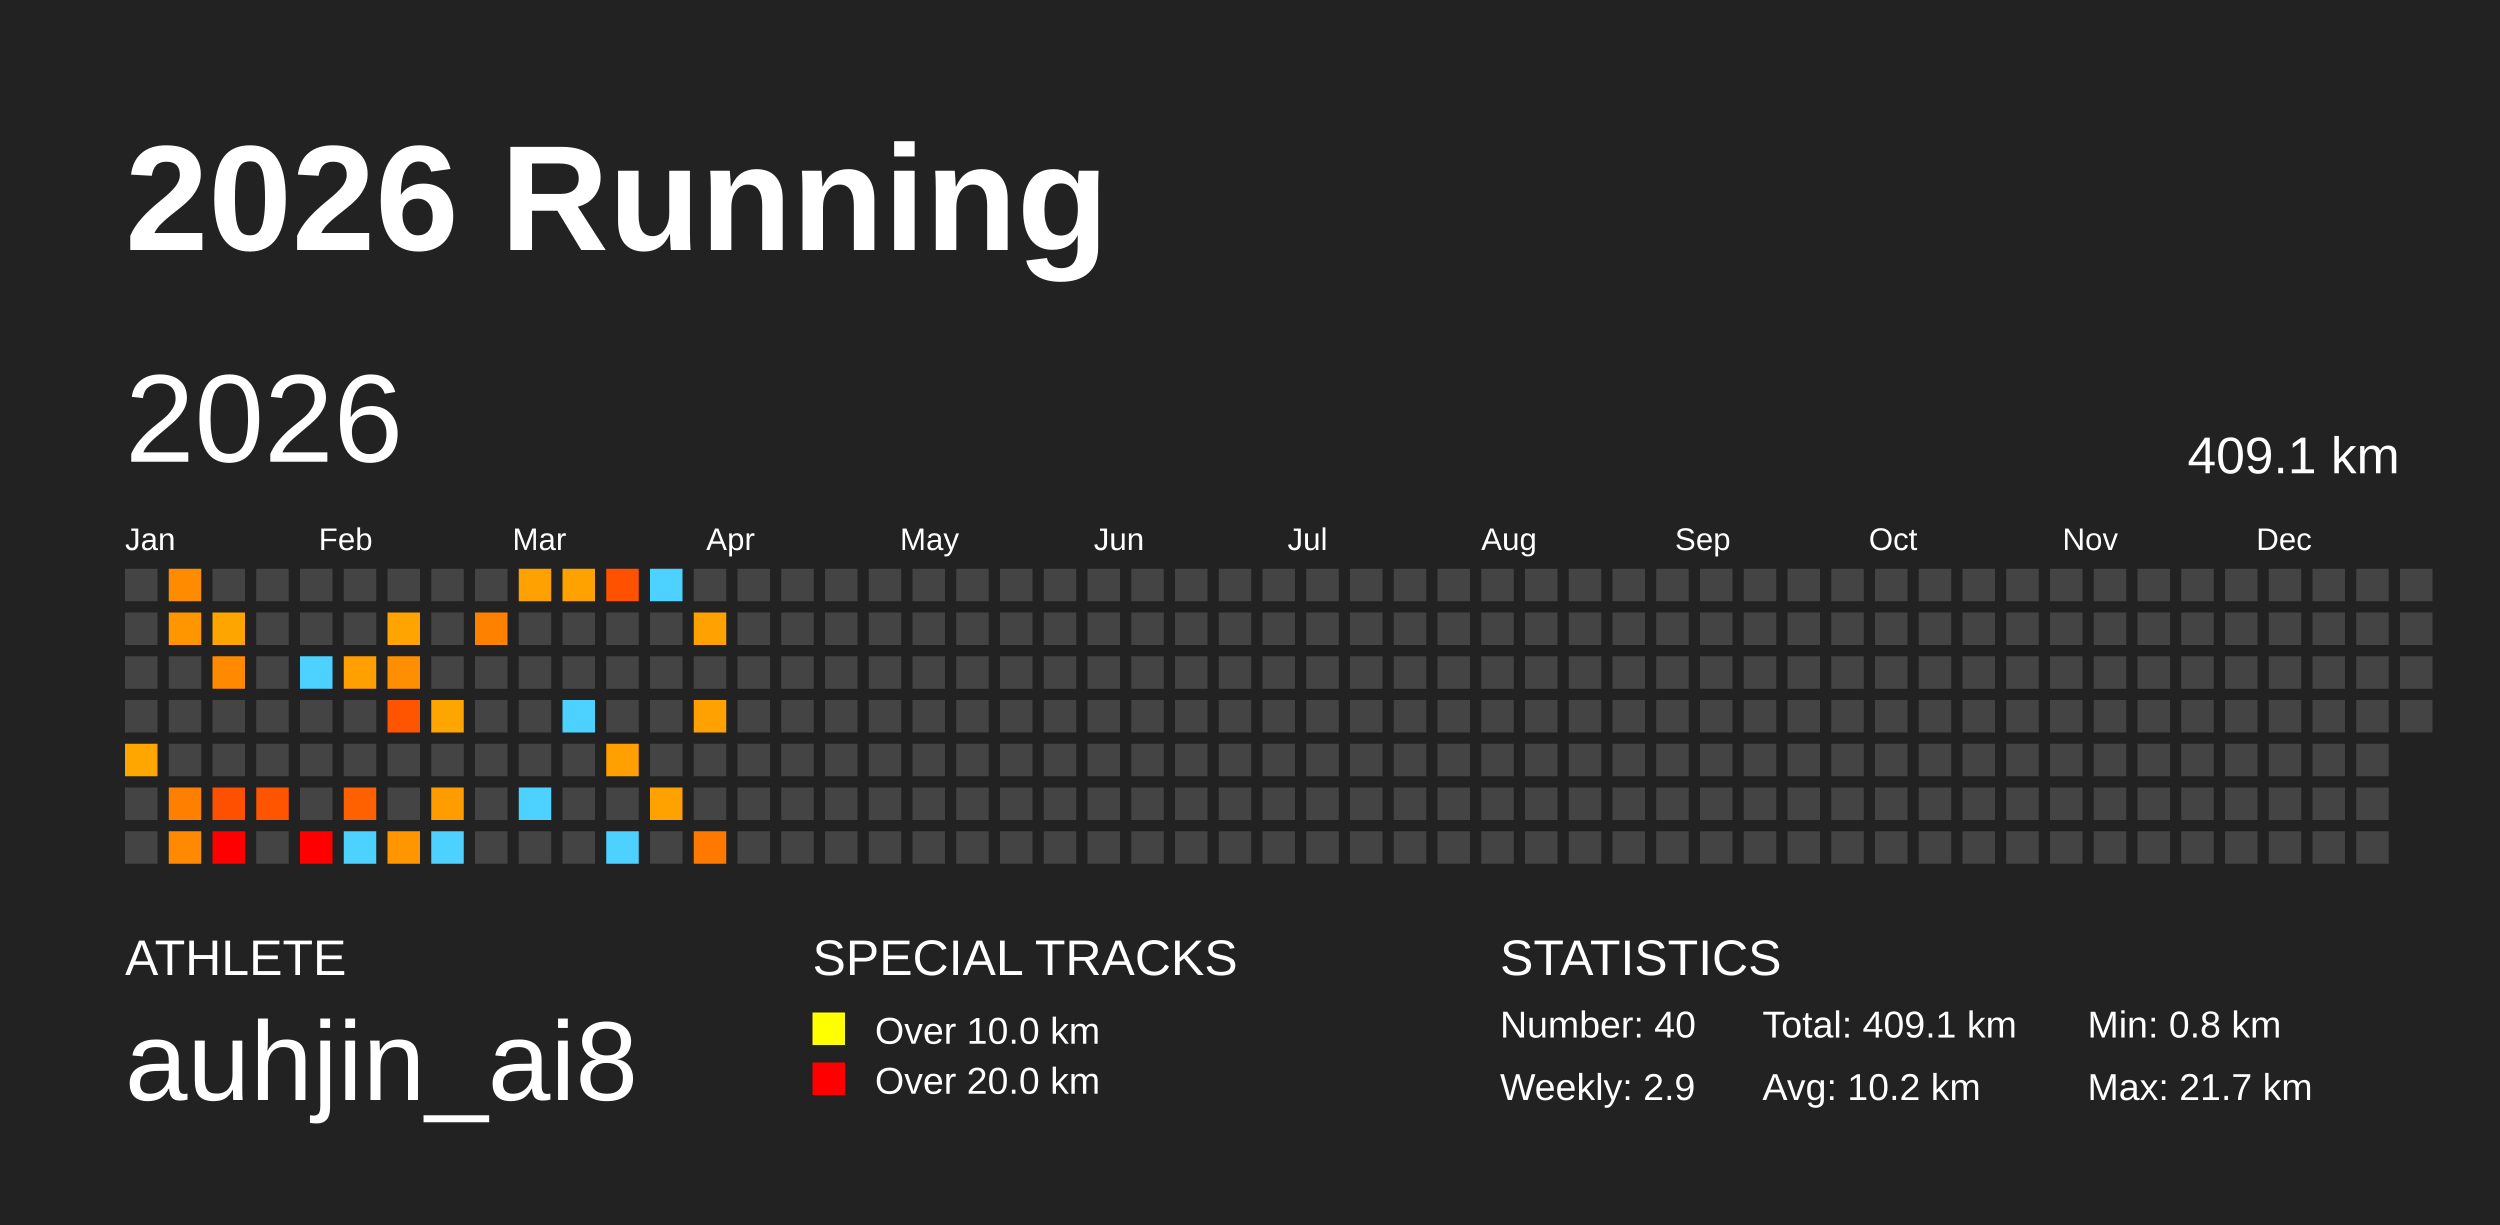
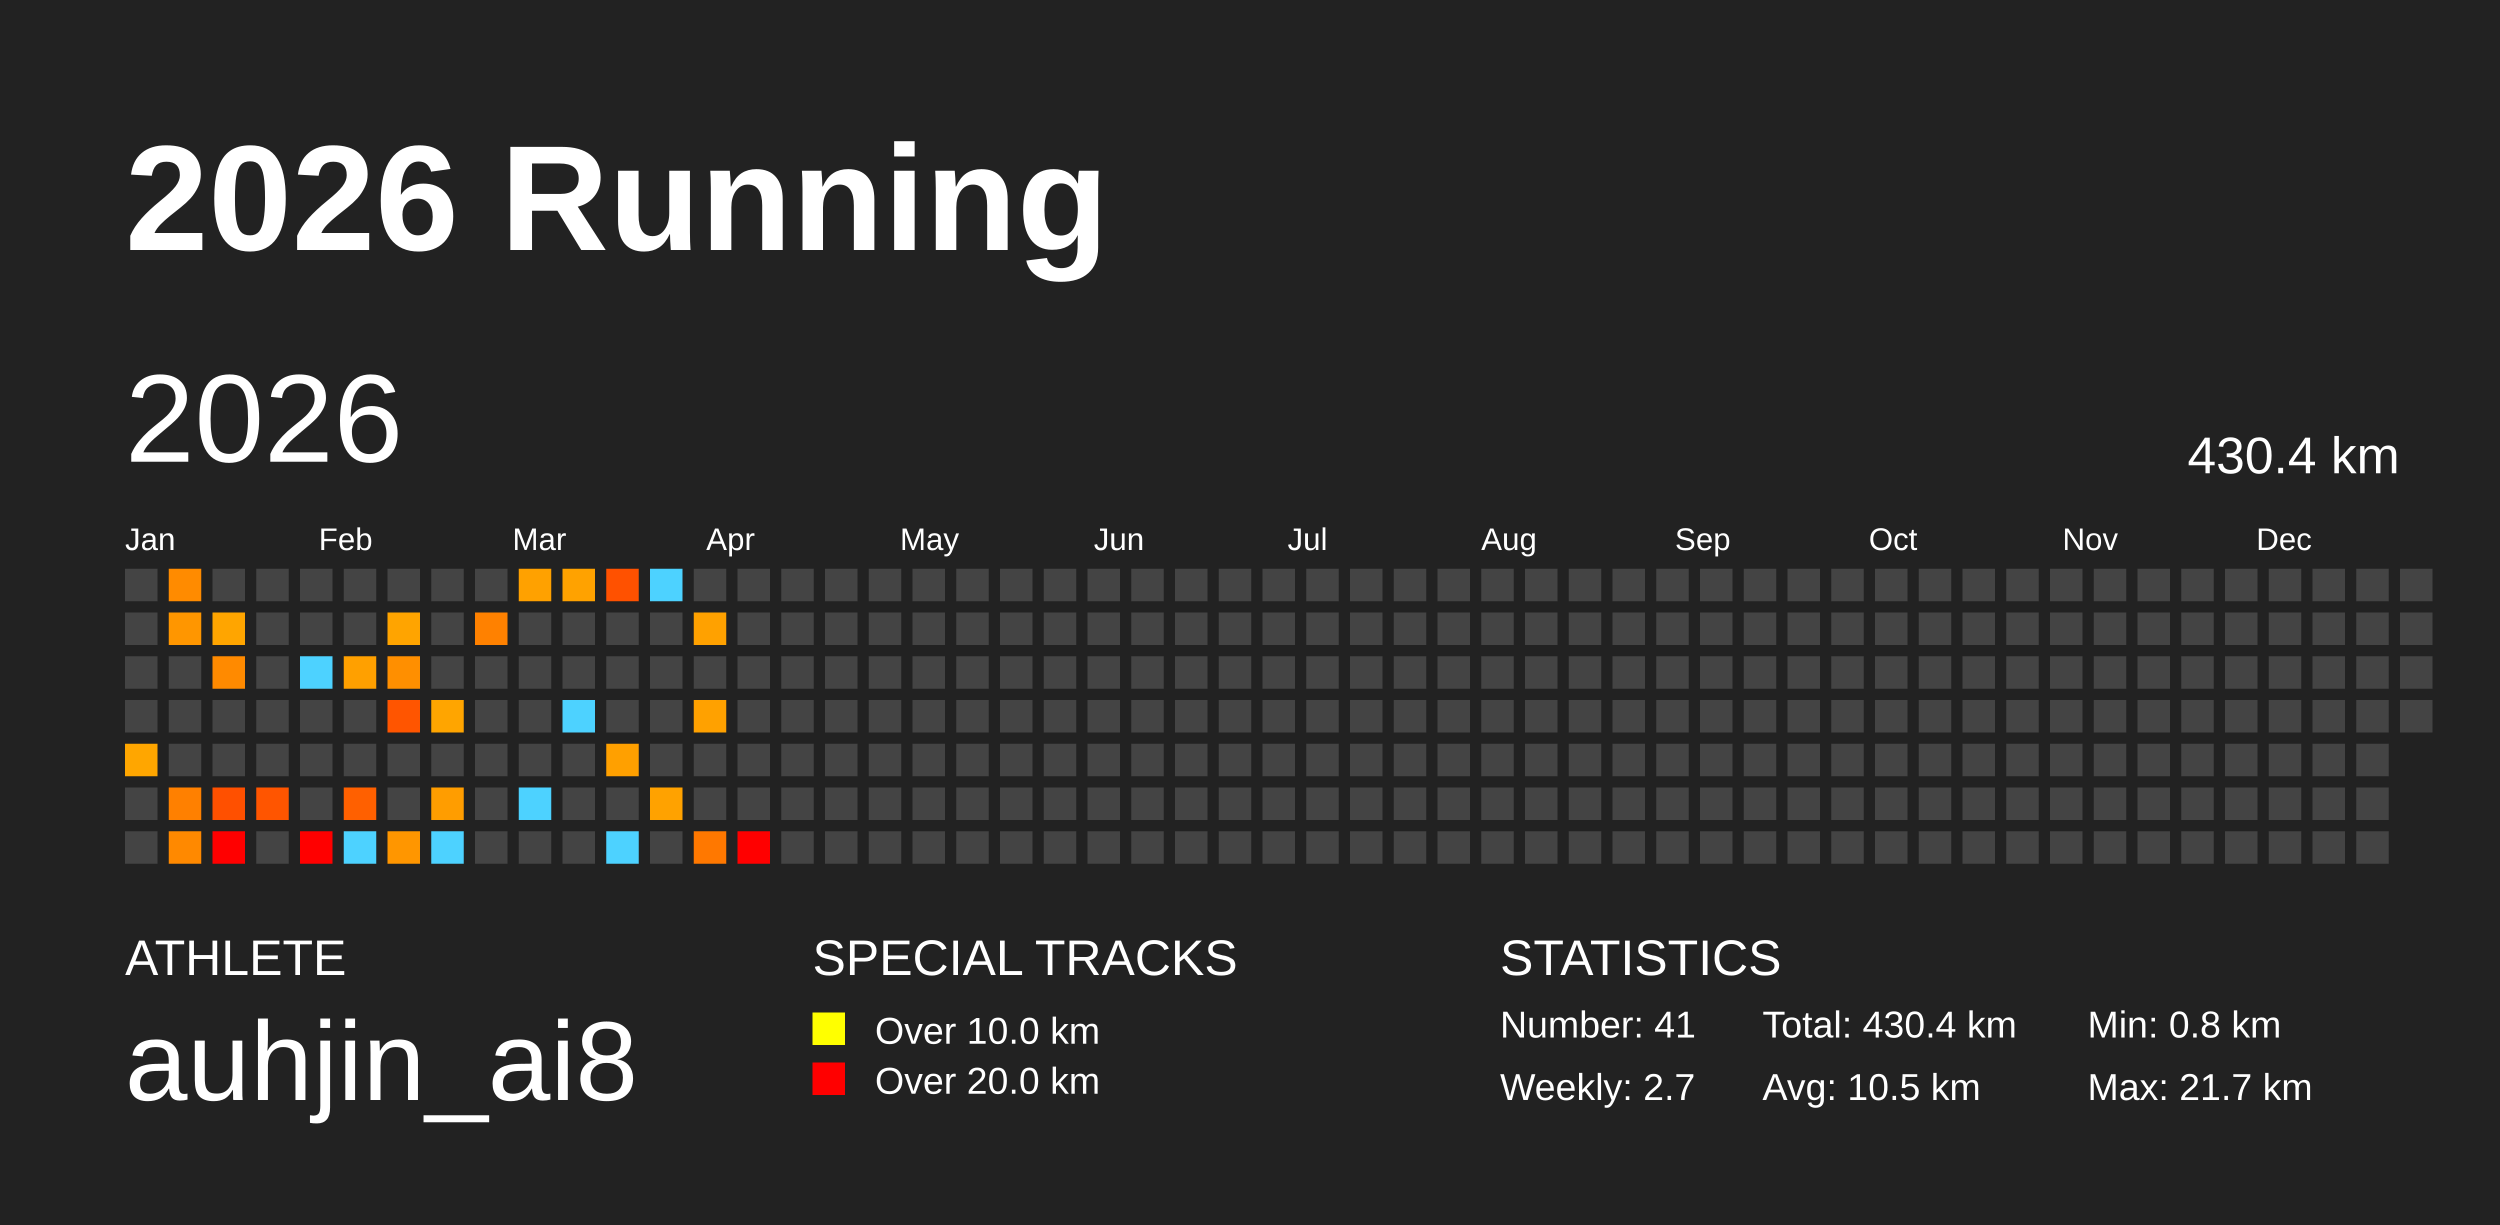
<svg xmlns="http://www.w3.org/2000/svg" baseProfile="full" height="98mm" version="1.1" viewBox="0,0,200,98" width="200mm">
  <defs />
  <rect fill="#222222" height="98" width="200" x="0" y="0" />
  <text fill="#FFFFFF" style="font-size:12px; font-family:Arial; font-weight:bold;" x="10" y="20">2026 Running</text>
  <text fill="#FFFFFF" style="font-size:4px; font-family:Arial" x="10" y="78">ATHLETE</text>
  <text fill="#FFFFFF" style="font-size:9px; font-family:Arial" x="10" y="88">auhjin_ai8</text>
  <text fill="#FFFFFF" style="font-size:4px; font-family:Arial" x="65" y="78">SPECIAL TRACKS</text>
  <rect fill="yellow" height="2.6" width="2.6" x="65" y="81" />
  <text fill="#FFFFFF" style="font-size:3px; font-family:Arial" x="70" y="83.5">Over 10.0 km</text>
  <rect fill="red" height="2.6" width="2.6" x="65" y="85" />
  <text fill="#FFFFFF" style="font-size:3px; font-family:Arial" x="70" y="87.5">Over 20.0 km</text>
  <text fill="#FFFFFF" style="font-size:4px; font-family:Arial" x="120" y="78">STATISTICS</text>
-   <text fill="#FFFFFF" style="font-size:3px; font-family:Arial" x="120" y="83">Number: 40</text>
-   <text fill="#FFFFFF" style="font-size:3px; font-family:Arial" x="120" y="88">Weekly: 2.9</text>
-   <text fill="#FFFFFF" style="font-size:3px; font-family:Arial" x="141" y="83">Total: 409.1 km</text>
-   <text fill="#FFFFFF" style="font-size:3px; font-family:Arial" x="141" y="88">Avg: 10.2 km</text>
+   <text fill="#FFFFFF" style="font-size:3px; font-family:Arial" x="120" y="83">Number: 41</text>
+   <text fill="#FFFFFF" style="font-size:3px; font-family:Arial" x="120" y="88">Weekly: 2.7</text>
+   <text fill="#FFFFFF" style="font-size:3px; font-family:Arial" x="141" y="83">Total: 430.4 km</text>
+   <text fill="#FFFFFF" style="font-size:3px; font-family:Arial" x="141" y="88">Avg: 10.5 km</text>
  <text fill="#FFFFFF" style="font-size:3px; font-family:Arial" x="167" y="83">Min: 0.8 km</text>
  <text fill="#FFFFFF" style="font-size:3px; font-family:Arial" x="167" y="88">Max: 21.7 km</text>
  <text dominant-baseline="hanging" fill="#FFFFFF" style="font-size:10.0px; font-family:Arial;" x="10" y="30">2026</text>
-   <text dominant-baseline="hanging" fill="#FFFFFF" style="font-size:4.125px; font-family:Arial;" x="175" y="35">409.1 km</text>
+   <text dominant-baseline="hanging" fill="#FFFFFF" style="font-size:4.125px; font-family:Arial;" x="175" y="35">430.4 km</text>
  <text fill="#FFFFFF" style="font-size:2.5px; font-family:Arial" x="10.0" y="44">Jan</text>
  <text fill="#FFFFFF" style="font-size:2.5px; font-family:Arial" x="25.5" y="44">Feb</text>
  <text fill="#FFFFFF" style="font-size:2.5px; font-family:Arial" x="41.0" y="44">Mar</text>
  <text fill="#FFFFFF" style="font-size:2.5px; font-family:Arial" x="56.5" y="44">Apr</text>
  <text fill="#FFFFFF" style="font-size:2.5px; font-family:Arial" x="72.0" y="44">May</text>
  <text fill="#FFFFFF" style="font-size:2.5px; font-family:Arial" x="87.5" y="44">Jun</text>
  <text fill="#FFFFFF" style="font-size:2.5px; font-family:Arial" x="103.0" y="44">Jul</text>
  <text fill="#FFFFFF" style="font-size:2.5px; font-family:Arial" x="118.5" y="44">Aug</text>
  <text fill="#FFFFFF" style="font-size:2.5px; font-family:Arial" x="134.0" y="44">Sep</text>
  <text fill="#FFFFFF" style="font-size:2.5px; font-family:Arial" x="149.5" y="44">Oct</text>
  <text fill="#FFFFFF" style="font-size:2.5px; font-family:Arial" x="165.0" y="44">Nov</text>
  <text fill="#FFFFFF" style="font-size:2.5px; font-family:Arial" x="180.5" y="44">Dec</text>
  <rect fill="#444444" height="2.6" width="2.6" x="10.0" y="45.5" />
  <rect fill="#444444" height="2.6" width="2.6" x="10.0" y="49.0" />
  <rect fill="#444444" height="2.6" width="2.6" x="10.0" y="52.5" />
  <rect fill="#444444" height="2.6" width="2.6" x="10.0" y="56.0" />
  <rect fill="#ffa600" height="2.6" width="2.6" x="10.0" y="59.5" />
  <rect fill="#444444" height="2.6" width="2.6" x="10.0" y="63.0" />
  <rect fill="#444444" height="2.6" width="2.6" x="10.0" y="66.5" />
  <rect fill="#ff8b00" height="2.6" width="2.6" x="13.5" y="45.5" />
  <rect fill="#ff9600" height="2.6" width="2.6" x="13.5" y="49.0" />
  <rect fill="#444444" height="2.6" width="2.6" x="13.5" y="52.5" />
  <rect fill="#444444" height="2.6" width="2.6" x="13.5" y="56.0" />
  <rect fill="#444444" height="2.6" width="2.6" x="13.5" y="59.5" />
  <rect fill="#ff8000" height="2.6" width="2.6" x="13.5" y="63.0" />
  <rect fill="#ff8900" height="2.6" width="2.6" x="13.5" y="66.5" />
  <rect fill="#444444" height="2.6" width="2.6" x="17.0" y="45.5" />
  <rect fill="#ffa500" height="2.6" width="2.6" x="17.0" y="49.0" />
  <rect fill="#ff8a00" height="2.6" width="2.6" x="17.0" y="52.5" />
  <rect fill="#444444" height="2.6" width="2.6" x="17.0" y="56.0" />
  <rect fill="#444444" height="2.6" width="2.6" x="17.0" y="59.5" />
  <rect fill="#ff5000" height="2.6" width="2.6" x="17.0" y="63.0" />
  <rect fill="red" height="2.6" width="2.6" x="17.0" y="66.5" />
  <rect fill="#444444" height="2.6" width="2.6" x="20.5" y="45.5" />
  <rect fill="#444444" height="2.6" width="2.6" x="20.5" y="49.0" />
  <rect fill="#444444" height="2.6" width="2.6" x="20.5" y="52.5" />
  <rect fill="#444444" height="2.6" width="2.6" x="20.5" y="56.0" />
  <rect fill="#444444" height="2.6" width="2.6" x="20.5" y="59.5" />
  <rect fill="#ff5500" height="2.6" width="2.6" x="20.5" y="63.0" />
  <rect fill="#444444" height="2.6" width="2.6" x="20.5" y="66.5" />
  <rect fill="#444444" height="2.6" width="2.6" x="24.0" y="45.5" />
  <rect fill="#444444" height="2.6" width="2.6" x="24.0" y="49.0" />
  <rect fill="#4dd2ff" height="2.6" width="2.6" x="24.0" y="52.5" />
  <rect fill="#444444" height="2.6" width="2.6" x="24.0" y="56.0" />
  <rect fill="#444444" height="2.6" width="2.6" x="24.0" y="59.5" />
  <rect fill="#444444" height="2.6" width="2.6" x="24.0" y="63.0" />
  <rect fill="red" height="2.6" width="2.6" x="24.0" y="66.5" />
  <rect fill="#444444" height="2.6" width="2.6" x="27.5" y="45.5" />
  <rect fill="#444444" height="2.6" width="2.6" x="27.5" y="49.0" />
  <rect fill="#ffa000" height="2.6" width="2.6" x="27.5" y="52.5" />
  <rect fill="#444444" height="2.6" width="2.6" x="27.5" y="56.0" />
  <rect fill="#444444" height="2.6" width="2.6" x="27.5" y="59.5" />
  <rect fill="#ff6000" height="2.6" width="2.6" x="27.5" y="63.0" />
  <rect fill="#4dd2ff" height="2.6" width="2.6" x="27.5" y="66.5" />
  <rect fill="#444444" height="2.6" width="2.6" x="31.0" y="45.5" />
  <rect fill="#ffa400" height="2.6" width="2.6" x="31.0" y="49.0" />
  <rect fill="#ff8f00" height="2.6" width="2.6" x="31.0" y="52.5" />
  <rect fill="#ff5500" height="2.6" width="2.6" x="31.0" y="56.0" />
  <rect fill="#444444" height="2.6" width="2.6" x="31.0" y="59.5" />
  <rect fill="#444444" height="2.6" width="2.6" x="31.0" y="63.0" />
  <rect fill="#ff9600" height="2.6" width="2.6" x="31.0" y="66.5" />
  <rect fill="#444444" height="2.6" width="2.6" x="34.5" y="45.5" />
  <rect fill="#444444" height="2.6" width="2.6" x="34.5" y="49.0" />
  <rect fill="#444444" height="2.6" width="2.6" x="34.5" y="52.5" />
  <rect fill="#ffa500" height="2.6" width="2.6" x="34.5" y="56.0" />
  <rect fill="#444444" height="2.6" width="2.6" x="34.5" y="59.5" />
  <rect fill="#ff9d00" height="2.6" width="2.6" x="34.5" y="63.0" />
  <rect fill="#4dd2ff" height="2.6" width="2.6" x="34.5" y="66.5" />
  <rect fill="#444444" height="2.6" width="2.6" x="38.0" y="45.5" />
  <rect fill="#ff8100" height="2.6" width="2.6" x="38.0" y="49.0" />
  <rect fill="#444444" height="2.6" width="2.6" x="38.0" y="52.5" />
  <rect fill="#444444" height="2.6" width="2.6" x="38.0" y="56.0" />
  <rect fill="#444444" height="2.6" width="2.6" x="38.0" y="59.5" />
  <rect fill="#444444" height="2.6" width="2.6" x="38.0" y="63.0" />
  <rect fill="#444444" height="2.6" width="2.6" x="38.0" y="66.5" />
  <rect fill="#ffa100" height="2.6" width="2.6" x="41.5" y="45.5" />
  <rect fill="#444444" height="2.6" width="2.6" x="41.5" y="49.0" />
  <rect fill="#444444" height="2.6" width="2.6" x="41.5" y="52.5" />
  <rect fill="#444444" height="2.6" width="2.6" x="41.5" y="56.0" />
  <rect fill="#444444" height="2.6" width="2.6" x="41.5" y="59.5" />
  <rect fill="#4dd2ff" height="2.6" width="2.6" x="41.5" y="63.0" />
  <rect fill="#444444" height="2.6" width="2.6" x="41.5" y="66.5" />
  <rect fill="#ffa200" height="2.6" width="2.6" x="45.0" y="45.5" />
  <rect fill="#444444" height="2.6" width="2.6" x="45.0" y="49.0" />
  <rect fill="#444444" height="2.6" width="2.6" x="45.0" y="52.5" />
  <rect fill="#4dd2ff" height="2.6" width="2.6" x="45.0" y="56.0" />
  <rect fill="#444444" height="2.6" width="2.6" x="45.0" y="59.5" />
  <rect fill="#444444" height="2.6" width="2.6" x="45.0" y="63.0" />
  <rect fill="#444444" height="2.6" width="2.6" x="45.0" y="66.5" />
  <rect fill="#ff5100" height="2.6" width="2.6" x="48.5" y="45.5" />
  <rect fill="#444444" height="2.6" width="2.6" x="48.5" y="49.0" />
  <rect fill="#444444" height="2.6" width="2.6" x="48.5" y="52.5" />
  <rect fill="#444444" height="2.6" width="2.6" x="48.5" y="56.0" />
  <rect fill="#ffa000" height="2.6" width="2.6" x="48.5" y="59.5" />
  <rect fill="#444444" height="2.6" width="2.6" x="48.5" y="63.0" />
  <rect fill="#4dd2ff" height="2.6" width="2.6" x="48.5" y="66.5" />
  <rect fill="#4dd2ff" height="2.6" width="2.6" x="52.0" y="45.5" />
  <rect fill="#444444" height="2.6" width="2.6" x="52.0" y="49.0" />
  <rect fill="#444444" height="2.6" width="2.6" x="52.0" y="52.5" />
  <rect fill="#444444" height="2.6" width="2.6" x="52.0" y="56.0" />
  <rect fill="#444444" height="2.6" width="2.6" x="52.0" y="59.5" />
  <rect fill="#ffa200" height="2.6" width="2.6" x="52.0" y="63.0" />
  <rect fill="#444444" height="2.6" width="2.6" x="52.0" y="66.5" />
  <rect fill="#444444" height="2.6" width="2.6" x="55.5" y="45.5" />
  <rect fill="#ffa100" height="2.6" width="2.6" x="55.5" y="49.0" />
  <rect fill="#444444" height="2.6" width="2.6" x="55.5" y="52.5" />
  <rect fill="#ffa100" height="2.6" width="2.6" x="55.5" y="56.0" />
  <rect fill="#444444" height="2.6" width="2.6" x="55.5" y="59.5" />
  <rect fill="#444444" height="2.6" width="2.6" x="55.5" y="63.0" />
  <rect fill="#ff7800" height="2.6" width="2.6" x="55.5" y="66.5" />
  <rect fill="#444444" height="2.6" width="2.6" x="59.0" y="45.5" />
  <rect fill="#444444" height="2.6" width="2.6" x="59.0" y="49.0" />
  <rect fill="#444444" height="2.6" width="2.6" x="59.0" y="52.5" />
  <rect fill="#444444" height="2.6" width="2.6" x="59.0" y="56.0" />
  <rect fill="#444444" height="2.6" width="2.6" x="59.0" y="59.5" />
  <rect fill="#444444" height="2.6" width="2.6" x="59.0" y="63.0" />
-   <rect fill="#444444" height="2.6" width="2.6" x="59.0" y="66.5" />
+   <rect fill="red" height="2.6" width="2.6" x="59.0" y="66.5" />
  <rect fill="#444444" height="2.6" width="2.6" x="62.5" y="45.5" />
  <rect fill="#444444" height="2.6" width="2.6" x="62.5" y="49.0" />
  <rect fill="#444444" height="2.6" width="2.6" x="62.5" y="52.5" />
  <rect fill="#444444" height="2.6" width="2.6" x="62.5" y="56.0" />
  <rect fill="#444444" height="2.6" width="2.6" x="62.5" y="59.5" />
  <rect fill="#444444" height="2.6" width="2.6" x="62.5" y="63.0" />
  <rect fill="#444444" height="2.6" width="2.6" x="62.5" y="66.5" />
  <rect fill="#444444" height="2.6" width="2.6" x="66.0" y="45.5" />
  <rect fill="#444444" height="2.6" width="2.6" x="66.0" y="49.0" />
  <rect fill="#444444" height="2.6" width="2.6" x="66.0" y="52.5" />
  <rect fill="#444444" height="2.6" width="2.6" x="66.0" y="56.0" />
  <rect fill="#444444" height="2.6" width="2.6" x="66.0" y="59.5" />
  <rect fill="#444444" height="2.6" width="2.6" x="66.0" y="63.0" />
  <rect fill="#444444" height="2.6" width="2.6" x="66.0" y="66.5" />
  <rect fill="#444444" height="2.6" width="2.6" x="69.5" y="45.5" />
  <rect fill="#444444" height="2.6" width="2.6" x="69.5" y="49.0" />
  <rect fill="#444444" height="2.6" width="2.6" x="69.5" y="52.5" />
  <rect fill="#444444" height="2.6" width="2.6" x="69.5" y="56.0" />
  <rect fill="#444444" height="2.6" width="2.6" x="69.5" y="59.5" />
  <rect fill="#444444" height="2.6" width="2.6" x="69.5" y="63.0" />
  <rect fill="#444444" height="2.6" width="2.6" x="69.5" y="66.5" />
  <rect fill="#444444" height="2.6" width="2.6" x="73.0" y="45.5" />
  <rect fill="#444444" height="2.6" width="2.6" x="73.0" y="49.0" />
  <rect fill="#444444" height="2.6" width="2.6" x="73.0" y="52.5" />
  <rect fill="#444444" height="2.6" width="2.6" x="73.0" y="56.0" />
  <rect fill="#444444" height="2.6" width="2.6" x="73.0" y="59.5" />
  <rect fill="#444444" height="2.6" width="2.6" x="73.0" y="63.0" />
  <rect fill="#444444" height="2.6" width="2.6" x="73.0" y="66.5" />
  <rect fill="#444444" height="2.6" width="2.6" x="76.5" y="45.5" />
  <rect fill="#444444" height="2.6" width="2.6" x="76.5" y="49.0" />
  <rect fill="#444444" height="2.6" width="2.6" x="76.5" y="52.5" />
  <rect fill="#444444" height="2.6" width="2.6" x="76.5" y="56.0" />
  <rect fill="#444444" height="2.6" width="2.6" x="76.5" y="59.5" />
  <rect fill="#444444" height="2.6" width="2.6" x="76.5" y="63.0" />
  <rect fill="#444444" height="2.6" width="2.6" x="76.5" y="66.5" />
  <rect fill="#444444" height="2.6" width="2.6" x="80.0" y="45.5" />
  <rect fill="#444444" height="2.6" width="2.6" x="80.0" y="49.0" />
  <rect fill="#444444" height="2.6" width="2.6" x="80.0" y="52.5" />
  <rect fill="#444444" height="2.6" width="2.6" x="80.0" y="56.0" />
  <rect fill="#444444" height="2.6" width="2.6" x="80.0" y="59.5" />
  <rect fill="#444444" height="2.6" width="2.6" x="80.0" y="63.0" />
  <rect fill="#444444" height="2.6" width="2.6" x="80.0" y="66.5" />
  <rect fill="#444444" height="2.6" width="2.6" x="83.5" y="45.5" />
  <rect fill="#444444" height="2.6" width="2.6" x="83.5" y="49.0" />
  <rect fill="#444444" height="2.6" width="2.6" x="83.5" y="52.5" />
  <rect fill="#444444" height="2.6" width="2.6" x="83.5" y="56.0" />
  <rect fill="#444444" height="2.6" width="2.6" x="83.5" y="59.5" />
  <rect fill="#444444" height="2.6" width="2.6" x="83.5" y="63.0" />
  <rect fill="#444444" height="2.6" width="2.6" x="83.5" y="66.5" />
  <rect fill="#444444" height="2.6" width="2.6" x="87.0" y="45.5" />
  <rect fill="#444444" height="2.6" width="2.6" x="87.0" y="49.0" />
  <rect fill="#444444" height="2.6" width="2.6" x="87.0" y="52.5" />
  <rect fill="#444444" height="2.6" width="2.6" x="87.0" y="56.0" />
  <rect fill="#444444" height="2.6" width="2.6" x="87.0" y="59.5" />
  <rect fill="#444444" height="2.6" width="2.6" x="87.0" y="63.0" />
  <rect fill="#444444" height="2.6" width="2.6" x="87.0" y="66.5" />
  <rect fill="#444444" height="2.6" width="2.6" x="90.5" y="45.5" />
  <rect fill="#444444" height="2.6" width="2.6" x="90.5" y="49.0" />
  <rect fill="#444444" height="2.6" width="2.6" x="90.5" y="52.5" />
  <rect fill="#444444" height="2.6" width="2.6" x="90.5" y="56.0" />
  <rect fill="#444444" height="2.6" width="2.6" x="90.5" y="59.5" />
  <rect fill="#444444" height="2.6" width="2.6" x="90.5" y="63.0" />
  <rect fill="#444444" height="2.6" width="2.6" x="90.5" y="66.5" />
  <rect fill="#444444" height="2.6" width="2.6" x="94.0" y="45.5" />
  <rect fill="#444444" height="2.6" width="2.6" x="94.0" y="49.0" />
  <rect fill="#444444" height="2.6" width="2.6" x="94.0" y="52.5" />
  <rect fill="#444444" height="2.6" width="2.6" x="94.0" y="56.0" />
  <rect fill="#444444" height="2.6" width="2.6" x="94.0" y="59.5" />
  <rect fill="#444444" height="2.6" width="2.6" x="94.0" y="63.0" />
  <rect fill="#444444" height="2.6" width="2.6" x="94.0" y="66.5" />
  <rect fill="#444444" height="2.6" width="2.6" x="97.5" y="45.5" />
  <rect fill="#444444" height="2.6" width="2.6" x="97.5" y="49.0" />
  <rect fill="#444444" height="2.6" width="2.6" x="97.5" y="52.5" />
  <rect fill="#444444" height="2.6" width="2.6" x="97.5" y="56.0" />
  <rect fill="#444444" height="2.6" width="2.6" x="97.5" y="59.5" />
  <rect fill="#444444" height="2.6" width="2.6" x="97.5" y="63.0" />
  <rect fill="#444444" height="2.6" width="2.6" x="97.5" y="66.5" />
  <rect fill="#444444" height="2.6" width="2.6" x="101.0" y="45.5" />
  <rect fill="#444444" height="2.6" width="2.6" x="101.0" y="49.0" />
  <rect fill="#444444" height="2.6" width="2.6" x="101.0" y="52.5" />
  <rect fill="#444444" height="2.6" width="2.6" x="101.0" y="56.0" />
  <rect fill="#444444" height="2.6" width="2.6" x="101.0" y="59.5" />
  <rect fill="#444444" height="2.6" width="2.6" x="101.0" y="63.0" />
  <rect fill="#444444" height="2.6" width="2.6" x="101.0" y="66.5" />
  <rect fill="#444444" height="2.6" width="2.6" x="104.5" y="45.5" />
  <rect fill="#444444" height="2.6" width="2.6" x="104.5" y="49.0" />
  <rect fill="#444444" height="2.6" width="2.6" x="104.5" y="52.5" />
  <rect fill="#444444" height="2.6" width="2.6" x="104.5" y="56.0" />
  <rect fill="#444444" height="2.6" width="2.6" x="104.5" y="59.5" />
  <rect fill="#444444" height="2.6" width="2.6" x="104.5" y="63.0" />
  <rect fill="#444444" height="2.6" width="2.6" x="104.5" y="66.5" />
  <rect fill="#444444" height="2.6" width="2.6" x="108.0" y="45.5" />
  <rect fill="#444444" height="2.6" width="2.6" x="108.0" y="49.0" />
  <rect fill="#444444" height="2.6" width="2.6" x="108.0" y="52.5" />
  <rect fill="#444444" height="2.6" width="2.6" x="108.0" y="56.0" />
  <rect fill="#444444" height="2.6" width="2.6" x="108.0" y="59.5" />
  <rect fill="#444444" height="2.6" width="2.6" x="108.0" y="63.0" />
  <rect fill="#444444" height="2.6" width="2.6" x="108.0" y="66.5" />
  <rect fill="#444444" height="2.6" width="2.6" x="111.5" y="45.5" />
  <rect fill="#444444" height="2.6" width="2.6" x="111.5" y="49.0" />
  <rect fill="#444444" height="2.6" width="2.6" x="111.5" y="52.5" />
  <rect fill="#444444" height="2.6" width="2.6" x="111.5" y="56.0" />
  <rect fill="#444444" height="2.6" width="2.6" x="111.5" y="59.5" />
  <rect fill="#444444" height="2.6" width="2.6" x="111.5" y="63.0" />
  <rect fill="#444444" height="2.6" width="2.6" x="111.5" y="66.5" />
  <rect fill="#444444" height="2.6" width="2.6" x="115.0" y="45.5" />
  <rect fill="#444444" height="2.6" width="2.6" x="115.0" y="49.0" />
  <rect fill="#444444" height="2.6" width="2.6" x="115.0" y="52.5" />
  <rect fill="#444444" height="2.6" width="2.6" x="115.0" y="56.0" />
  <rect fill="#444444" height="2.6" width="2.6" x="115.0" y="59.5" />
  <rect fill="#444444" height="2.6" width="2.6" x="115.0" y="63.0" />
  <rect fill="#444444" height="2.6" width="2.6" x="115.0" y="66.5" />
  <rect fill="#444444" height="2.6" width="2.6" x="118.5" y="45.5" />
  <rect fill="#444444" height="2.6" width="2.6" x="118.5" y="49.0" />
  <rect fill="#444444" height="2.6" width="2.6" x="118.5" y="52.5" />
  <rect fill="#444444" height="2.6" width="2.6" x="118.5" y="56.0" />
  <rect fill="#444444" height="2.6" width="2.6" x="118.5" y="59.5" />
  <rect fill="#444444" height="2.6" width="2.6" x="118.5" y="63.0" />
  <rect fill="#444444" height="2.6" width="2.6" x="118.5" y="66.5" />
  <rect fill="#444444" height="2.6" width="2.6" x="122.0" y="45.5" />
  <rect fill="#444444" height="2.6" width="2.6" x="122.0" y="49.0" />
  <rect fill="#444444" height="2.6" width="2.6" x="122.0" y="52.5" />
  <rect fill="#444444" height="2.6" width="2.6" x="122.0" y="56.0" />
  <rect fill="#444444" height="2.6" width="2.6" x="122.0" y="59.5" />
  <rect fill="#444444" height="2.6" width="2.6" x="122.0" y="63.0" />
  <rect fill="#444444" height="2.6" width="2.6" x="122.0" y="66.5" />
  <rect fill="#444444" height="2.6" width="2.6" x="125.5" y="45.5" />
  <rect fill="#444444" height="2.6" width="2.6" x="125.5" y="49.0" />
  <rect fill="#444444" height="2.6" width="2.6" x="125.5" y="52.5" />
  <rect fill="#444444" height="2.6" width="2.6" x="125.5" y="56.0" />
  <rect fill="#444444" height="2.6" width="2.6" x="125.5" y="59.5" />
  <rect fill="#444444" height="2.6" width="2.6" x="125.5" y="63.0" />
  <rect fill="#444444" height="2.6" width="2.6" x="125.5" y="66.5" />
  <rect fill="#444444" height="2.6" width="2.6" x="129.0" y="45.5" />
  <rect fill="#444444" height="2.6" width="2.6" x="129.0" y="49.0" />
  <rect fill="#444444" height="2.6" width="2.6" x="129.0" y="52.5" />
  <rect fill="#444444" height="2.6" width="2.6" x="129.0" y="56.0" />
  <rect fill="#444444" height="2.6" width="2.6" x="129.0" y="59.5" />
  <rect fill="#444444" height="2.6" width="2.6" x="129.0" y="63.0" />
  <rect fill="#444444" height="2.6" width="2.6" x="129.0" y="66.5" />
  <rect fill="#444444" height="2.6" width="2.6" x="132.5" y="45.5" />
  <rect fill="#444444" height="2.6" width="2.6" x="132.5" y="49.0" />
  <rect fill="#444444" height="2.6" width="2.6" x="132.5" y="52.5" />
  <rect fill="#444444" height="2.6" width="2.6" x="132.5" y="56.0" />
  <rect fill="#444444" height="2.6" width="2.6" x="132.5" y="59.5" />
  <rect fill="#444444" height="2.6" width="2.6" x="132.5" y="63.0" />
  <rect fill="#444444" height="2.6" width="2.6" x="132.5" y="66.5" />
  <rect fill="#444444" height="2.6" width="2.6" x="136.0" y="45.5" />
  <rect fill="#444444" height="2.6" width="2.6" x="136.0" y="49.0" />
  <rect fill="#444444" height="2.6" width="2.6" x="136.0" y="52.5" />
  <rect fill="#444444" height="2.6" width="2.6" x="136.0" y="56.0" />
  <rect fill="#444444" height="2.6" width="2.6" x="136.0" y="59.5" />
  <rect fill="#444444" height="2.6" width="2.6" x="136.0" y="63.0" />
  <rect fill="#444444" height="2.6" width="2.6" x="136.0" y="66.5" />
  <rect fill="#444444" height="2.6" width="2.6" x="139.5" y="45.5" />
  <rect fill="#444444" height="2.6" width="2.6" x="139.5" y="49.0" />
  <rect fill="#444444" height="2.6" width="2.6" x="139.5" y="52.5" />
  <rect fill="#444444" height="2.6" width="2.6" x="139.5" y="56.0" />
  <rect fill="#444444" height="2.6" width="2.6" x="139.5" y="59.5" />
  <rect fill="#444444" height="2.6" width="2.6" x="139.5" y="63.0" />
  <rect fill="#444444" height="2.6" width="2.6" x="139.5" y="66.5" />
  <rect fill="#444444" height="2.6" width="2.6" x="143.0" y="45.5" />
  <rect fill="#444444" height="2.6" width="2.6" x="143.0" y="49.0" />
  <rect fill="#444444" height="2.6" width="2.6" x="143.0" y="52.5" />
  <rect fill="#444444" height="2.6" width="2.6" x="143.0" y="56.0" />
  <rect fill="#444444" height="2.6" width="2.6" x="143.0" y="59.5" />
  <rect fill="#444444" height="2.6" width="2.6" x="143.0" y="63.0" />
  <rect fill="#444444" height="2.6" width="2.6" x="143.0" y="66.5" />
  <rect fill="#444444" height="2.6" width="2.6" x="146.5" y="45.5" />
  <rect fill="#444444" height="2.6" width="2.6" x="146.5" y="49.0" />
  <rect fill="#444444" height="2.6" width="2.6" x="146.5" y="52.5" />
  <rect fill="#444444" height="2.6" width="2.6" x="146.5" y="56.0" />
  <rect fill="#444444" height="2.6" width="2.6" x="146.5" y="59.5" />
  <rect fill="#444444" height="2.6" width="2.6" x="146.5" y="63.0" />
  <rect fill="#444444" height="2.6" width="2.6" x="146.5" y="66.5" />
  <rect fill="#444444" height="2.6" width="2.6" x="150.0" y="45.5" />
  <rect fill="#444444" height="2.6" width="2.6" x="150.0" y="49.0" />
  <rect fill="#444444" height="2.6" width="2.6" x="150.0" y="52.5" />
  <rect fill="#444444" height="2.6" width="2.6" x="150.0" y="56.0" />
  <rect fill="#444444" height="2.6" width="2.6" x="150.0" y="59.5" />
  <rect fill="#444444" height="2.6" width="2.6" x="150.0" y="63.0" />
  <rect fill="#444444" height="2.6" width="2.6" x="150.0" y="66.5" />
  <rect fill="#444444" height="2.6" width="2.6" x="153.5" y="45.5" />
  <rect fill="#444444" height="2.6" width="2.6" x="153.5" y="49.0" />
  <rect fill="#444444" height="2.6" width="2.6" x="153.5" y="52.5" />
  <rect fill="#444444" height="2.6" width="2.6" x="153.5" y="56.0" />
  <rect fill="#444444" height="2.6" width="2.6" x="153.5" y="59.5" />
  <rect fill="#444444" height="2.6" width="2.6" x="153.5" y="63.0" />
  <rect fill="#444444" height="2.6" width="2.6" x="153.5" y="66.5" />
  <rect fill="#444444" height="2.6" width="2.6" x="157.0" y="45.5" />
  <rect fill="#444444" height="2.6" width="2.6" x="157.0" y="49.0" />
  <rect fill="#444444" height="2.6" width="2.6" x="157.0" y="52.5" />
  <rect fill="#444444" height="2.6" width="2.6" x="157.0" y="56.0" />
  <rect fill="#444444" height="2.6" width="2.6" x="157.0" y="59.5" />
  <rect fill="#444444" height="2.6" width="2.6" x="157.0" y="63.0" />
  <rect fill="#444444" height="2.6" width="2.6" x="157.0" y="66.5" />
  <rect fill="#444444" height="2.6" width="2.6" x="160.5" y="45.5" />
  <rect fill="#444444" height="2.6" width="2.6" x="160.5" y="49.0" />
  <rect fill="#444444" height="2.6" width="2.6" x="160.5" y="52.5" />
  <rect fill="#444444" height="2.6" width="2.6" x="160.5" y="56.0" />
  <rect fill="#444444" height="2.6" width="2.6" x="160.5" y="59.5" />
  <rect fill="#444444" height="2.6" width="2.6" x="160.5" y="63.0" />
  <rect fill="#444444" height="2.6" width="2.6" x="160.5" y="66.5" />
  <rect fill="#444444" height="2.6" width="2.6" x="164.0" y="45.5" />
  <rect fill="#444444" height="2.6" width="2.6" x="164.0" y="49.0" />
  <rect fill="#444444" height="2.6" width="2.6" x="164.0" y="52.5" />
  <rect fill="#444444" height="2.6" width="2.6" x="164.0" y="56.0" />
  <rect fill="#444444" height="2.6" width="2.6" x="164.0" y="59.5" />
  <rect fill="#444444" height="2.6" width="2.6" x="164.0" y="63.0" />
  <rect fill="#444444" height="2.6" width="2.6" x="164.0" y="66.5" />
  <rect fill="#444444" height="2.6" width="2.6" x="167.5" y="45.5" />
  <rect fill="#444444" height="2.6" width="2.6" x="167.5" y="49.0" />
  <rect fill="#444444" height="2.6" width="2.6" x="167.5" y="52.5" />
  <rect fill="#444444" height="2.6" width="2.6" x="167.5" y="56.0" />
  <rect fill="#444444" height="2.6" width="2.6" x="167.5" y="59.5" />
  <rect fill="#444444" height="2.6" width="2.6" x="167.5" y="63.0" />
  <rect fill="#444444" height="2.6" width="2.6" x="167.5" y="66.5" />
  <rect fill="#444444" height="2.6" width="2.6" x="171.0" y="45.5" />
  <rect fill="#444444" height="2.6" width="2.6" x="171.0" y="49.0" />
  <rect fill="#444444" height="2.6" width="2.6" x="171.0" y="52.5" />
  <rect fill="#444444" height="2.6" width="2.6" x="171.0" y="56.0" />
  <rect fill="#444444" height="2.6" width="2.6" x="171.0" y="59.5" />
  <rect fill="#444444" height="2.6" width="2.6" x="171.0" y="63.0" />
  <rect fill="#444444" height="2.6" width="2.6" x="171.0" y="66.5" />
  <rect fill="#444444" height="2.6" width="2.6" x="174.5" y="45.5" />
  <rect fill="#444444" height="2.6" width="2.6" x="174.5" y="49.0" />
  <rect fill="#444444" height="2.6" width="2.6" x="174.5" y="52.5" />
  <rect fill="#444444" height="2.6" width="2.6" x="174.5" y="56.0" />
  <rect fill="#444444" height="2.6" width="2.6" x="174.5" y="59.5" />
  <rect fill="#444444" height="2.6" width="2.6" x="174.5" y="63.0" />
  <rect fill="#444444" height="2.6" width="2.6" x="174.5" y="66.5" />
  <rect fill="#444444" height="2.6" width="2.6" x="178.0" y="45.5" />
  <rect fill="#444444" height="2.6" width="2.6" x="178.0" y="49.0" />
  <rect fill="#444444" height="2.6" width="2.6" x="178.0" y="52.5" />
  <rect fill="#444444" height="2.6" width="2.6" x="178.0" y="56.0" />
  <rect fill="#444444" height="2.6" width="2.6" x="178.0" y="59.5" />
  <rect fill="#444444" height="2.6" width="2.6" x="178.0" y="63.0" />
  <rect fill="#444444" height="2.6" width="2.6" x="178.0" y="66.5" />
  <rect fill="#444444" height="2.6" width="2.6" x="181.5" y="45.5" />
  <rect fill="#444444" height="2.6" width="2.6" x="181.5" y="49.0" />
  <rect fill="#444444" height="2.6" width="2.6" x="181.5" y="52.5" />
  <rect fill="#444444" height="2.6" width="2.6" x="181.5" y="56.0" />
  <rect fill="#444444" height="2.6" width="2.6" x="181.5" y="59.5" />
  <rect fill="#444444" height="2.6" width="2.6" x="181.5" y="63.0" />
  <rect fill="#444444" height="2.6" width="2.6" x="181.5" y="66.5" />
  <rect fill="#444444" height="2.6" width="2.6" x="185.0" y="45.5" />
  <rect fill="#444444" height="2.6" width="2.6" x="185.0" y="49.0" />
  <rect fill="#444444" height="2.6" width="2.6" x="185.0" y="52.5" />
  <rect fill="#444444" height="2.6" width="2.6" x="185.0" y="56.0" />
  <rect fill="#444444" height="2.6" width="2.6" x="185.0" y="59.5" />
  <rect fill="#444444" height="2.6" width="2.6" x="185.0" y="63.0" />
  <rect fill="#444444" height="2.6" width="2.6" x="185.0" y="66.5" />
  <rect fill="#444444" height="2.6" width="2.6" x="188.5" y="45.5" />
  <rect fill="#444444" height="2.6" width="2.6" x="188.5" y="49.0" />
  <rect fill="#444444" height="2.6" width="2.6" x="188.5" y="52.5" />
  <rect fill="#444444" height="2.6" width="2.6" x="188.5" y="56.0" />
  <rect fill="#444444" height="2.6" width="2.6" x="188.5" y="59.5" />
  <rect fill="#444444" height="2.6" width="2.6" x="188.5" y="63.0" />
  <rect fill="#444444" height="2.6" width="2.6" x="188.5" y="66.5" />
  <rect fill="#444444" height="2.6" width="2.6" x="192.0" y="45.5" />
  <rect fill="#444444" height="2.6" width="2.6" x="192.0" y="49.0" />
  <rect fill="#444444" height="2.6" width="2.6" x="192.0" y="52.5" />
  <rect fill="#444444" height="2.6" width="2.6" x="192.0" y="56.0" />
</svg>
